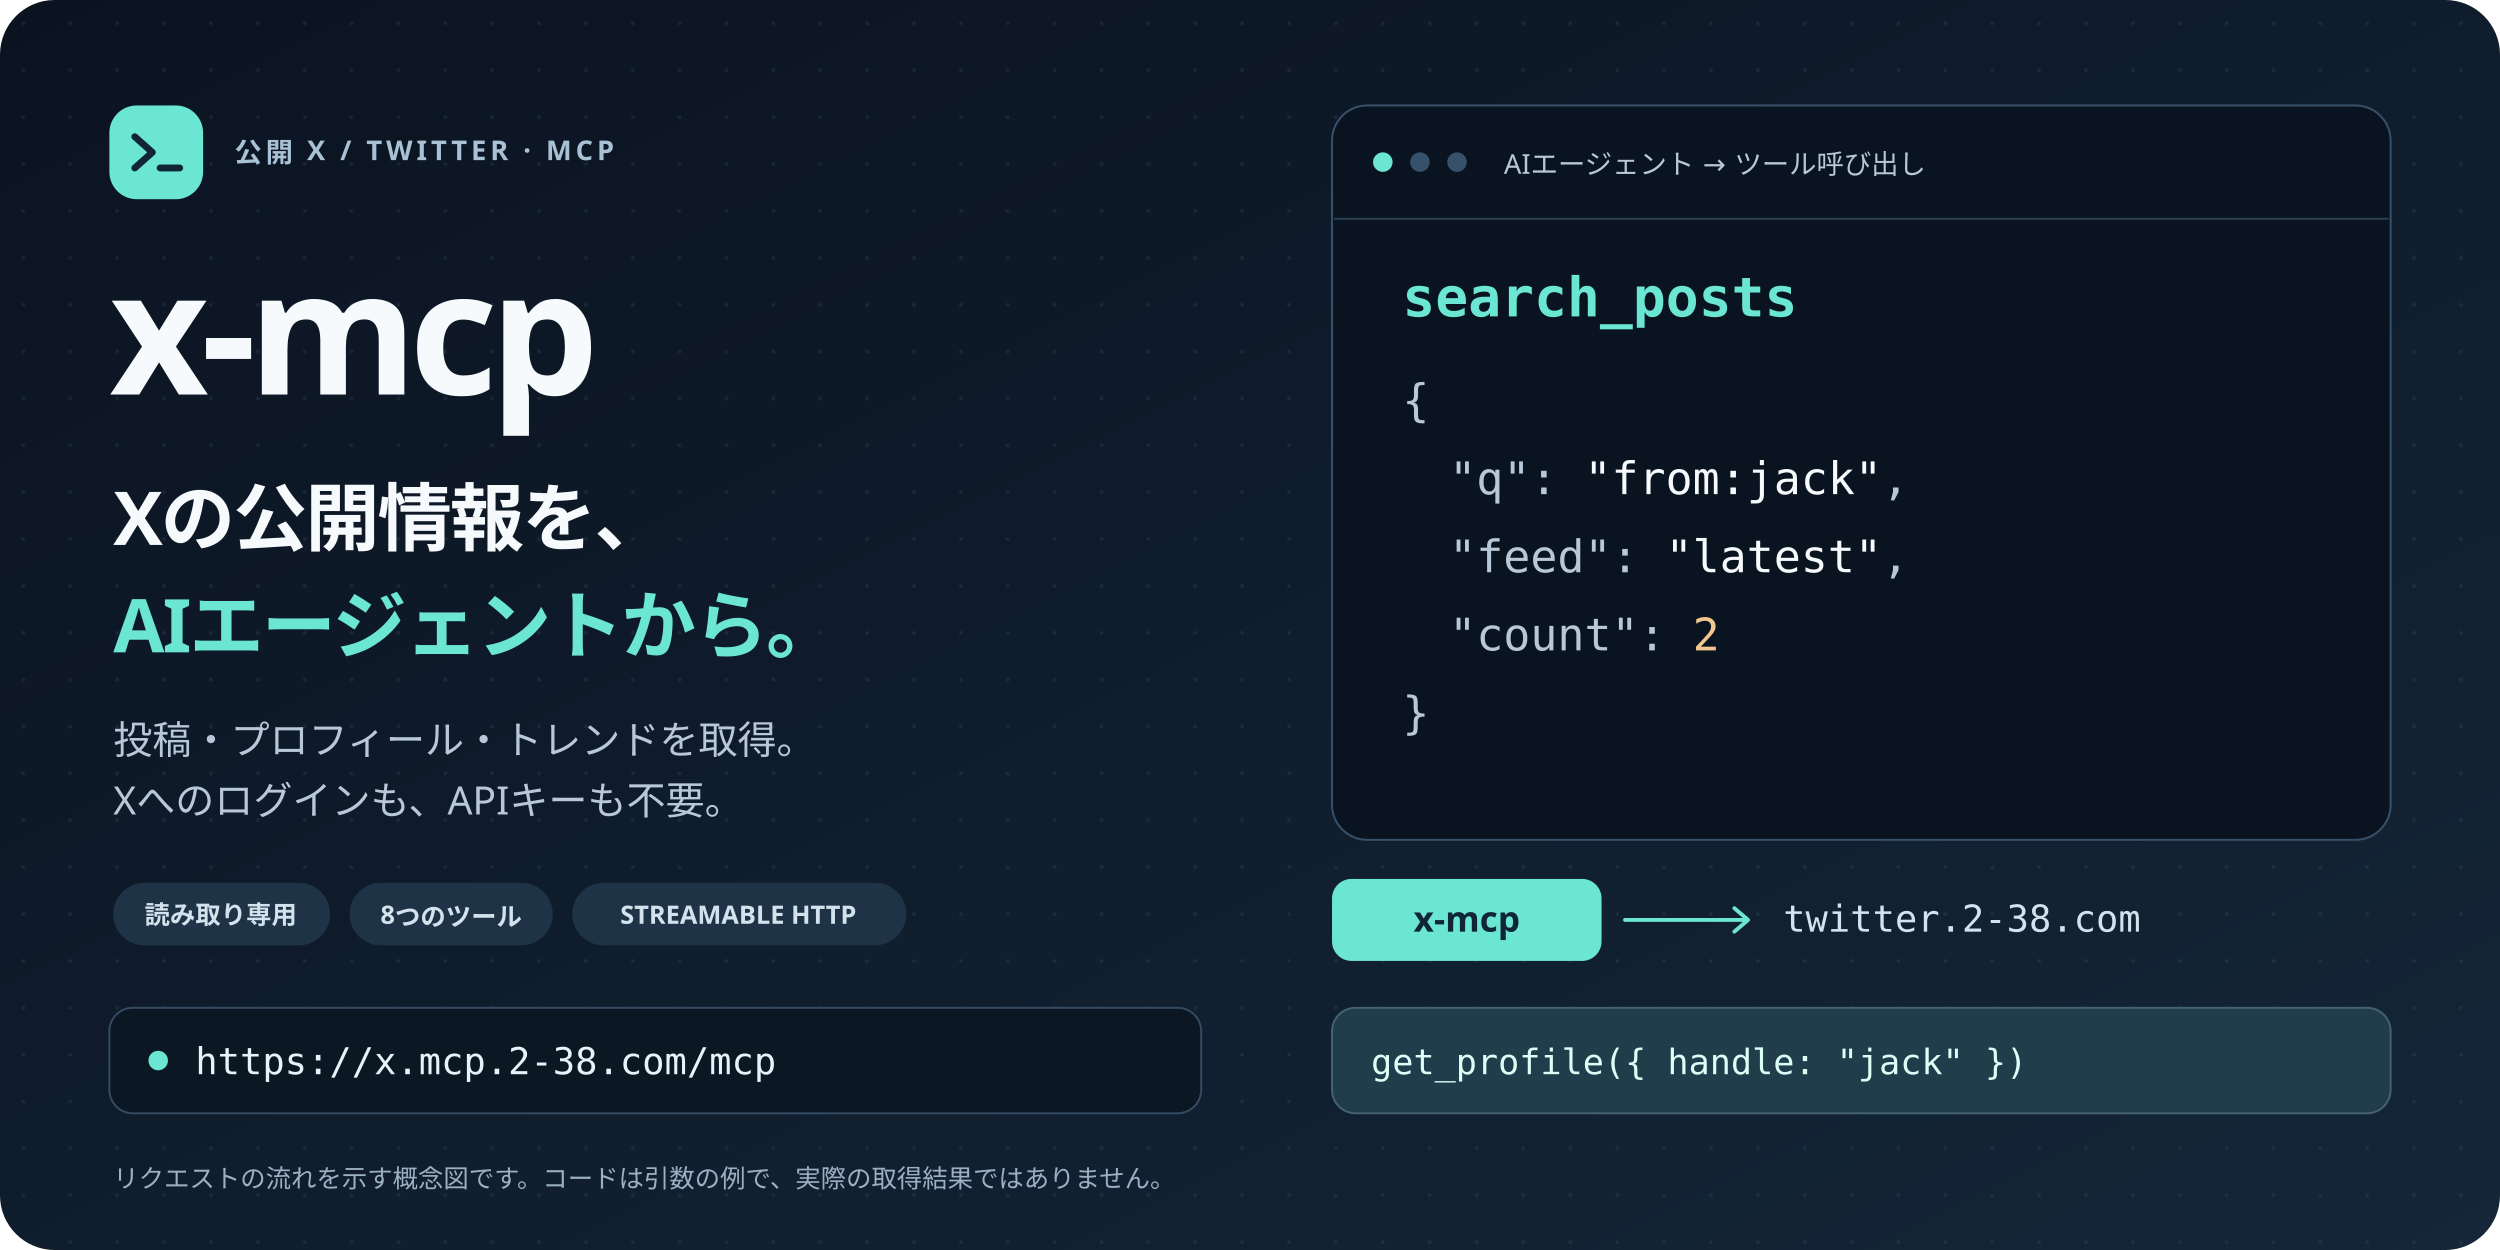
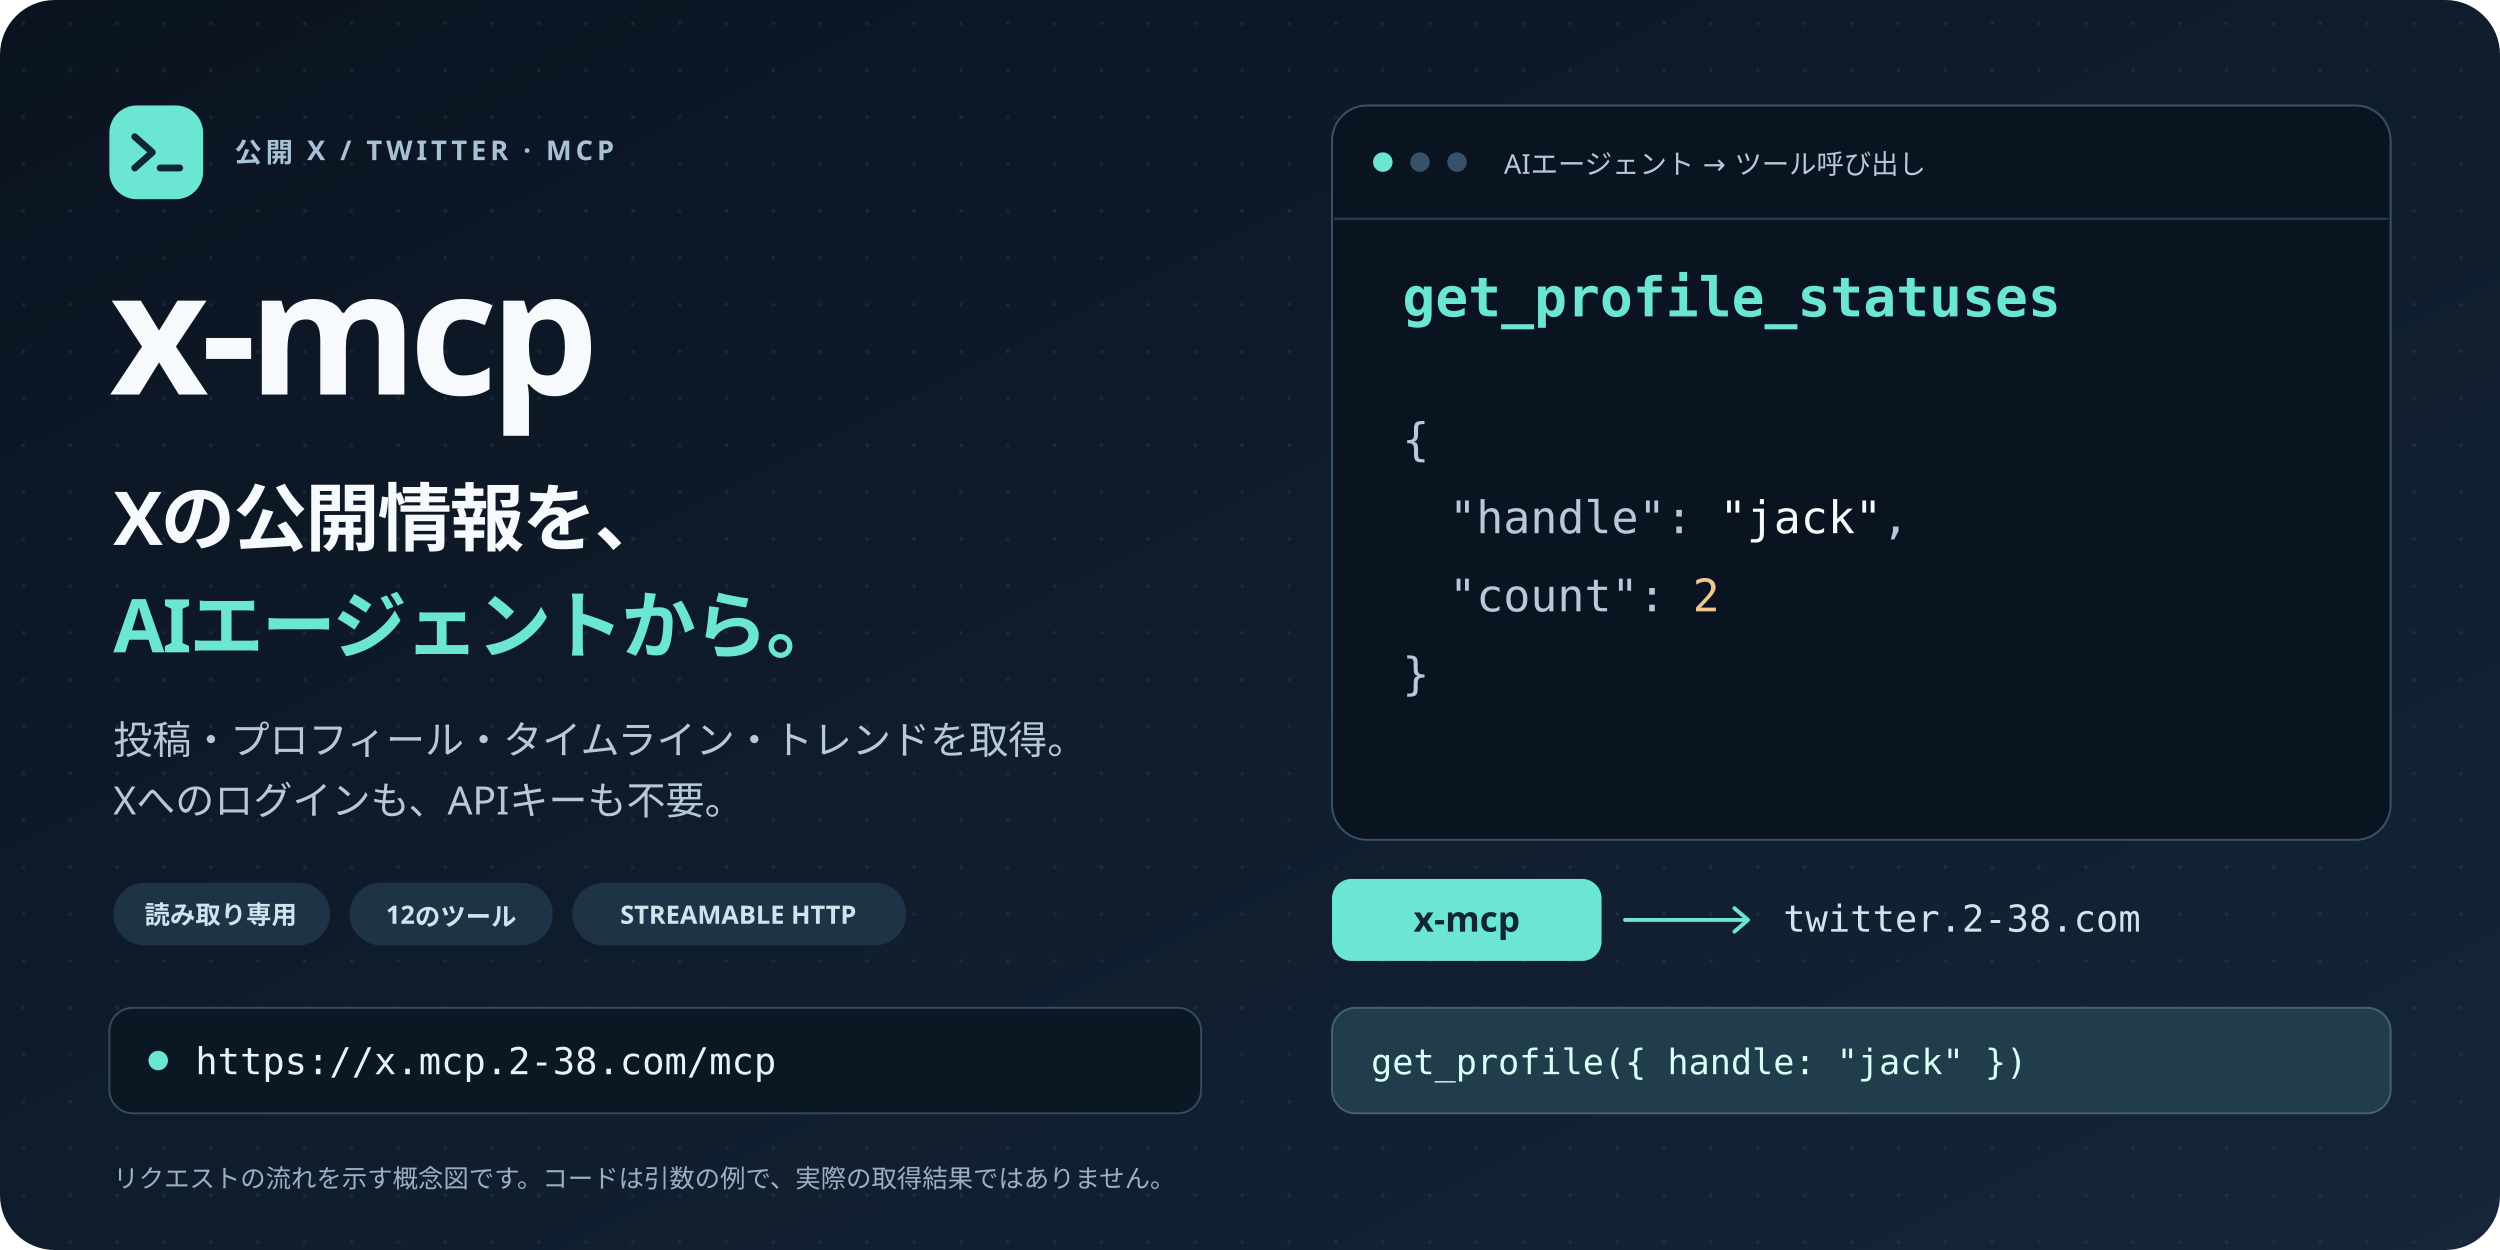
<svg xmlns="http://www.w3.org/2000/svg" width="1280" height="640" viewBox="0 0 1280 640" role="img" aria-labelledby="title desc">
  <defs>
    <linearGradient id="background" x1="0" y1="0" x2="1" y2="1">
      <stop stop-color="#0b1320" />
      <stop offset="1" stop-color="#142638" />
    </linearGradient>
    <pattern id="dots" width="24" height="24" patternUnits="userSpaceOnUse">
      <circle cx="12" cy="12" r="1" fill="#52647b" opacity=".19" />
    </pattern>
  </defs>
  <rect width="1280" height="640" rx="28" fill="url(#background)" />
  <rect width="1280" height="640" rx="28" fill="url(#dots)" />
  <g font-family="'Hiragino Sans', 'Noto Sans JP', 'Yu Gothic', sans-serif">
    <rect x="56" y="54" width="48" height="48" rx="14" fill="#6ae6d3" />
    <path d="M69 70l9 8-9 8m13 0h10" fill="none" stroke="#102536" stroke-width="3.5" stroke-linecap="round" stroke-linejoin="round" />
    <text x="120" y="83" fill="#a8c1d4" font-size="14" font-weight="700" letter-spacing="2">公開 X / TWITTER · MCP</text>
    <text x="56" y="202" fill="#f7fafc" font-size="88" font-weight="750" letter-spacing="-4">x-mcp</text>
    <text x="58" y="279" fill="#f7fafc" font-size="38" font-weight="650" letter-spacing="-1">Xの公開情報を、</text>
    <text x="58" y="334" fill="#6ae6d3" font-size="38" font-weight="650" letter-spacing="-1">AIエージェントから。</text>
-     <text x="58" y="386" fill="#b8c8d8" font-size="20">投稿・プロフィール・トレンドを取得。</text>
+     <text x="58" y="386" fill="#b8c8d8" font-size="20">投稿・プロフィール・タイムライン・トレンドを取得。</text>
    <text x="58" y="417" fill="#b8c8d8" font-size="20">Xへのログインも、APIキーも不要。</text>
    <g font-size="13" font-weight="700" fill="#d2e3ee" text-anchor="middle">
      <rect x="58" y="452" width="111" height="32" rx="16" fill="#1e3446" />
      <text x="113" y="473">読み取り専用</text>
      <rect x="179" y="452" width="104" height="32" rx="16" fill="#1e3446" />
-       <text x="231" y="473">8つのツール</text>
+       <text x="231" y="473">12のツール</text>
      <rect x="293" y="452" width="171" height="32" rx="16" fill="#1e3446" />
      <text x="378" y="473">STREAMABLE HTTP</text>
    </g>
    <rect x="56" y="516" width="559" height="54" rx="12" fill="#0c1724" stroke="#344b61" />
    <circle cx="81" cy="543" r="5" fill="#6ae6d3" />
    <text x="100" y="550" fill="#e5f3fa" font-family="'SFMono-Regular', Consolas, monospace" font-size="19">https://x.mcp.2-38.com/mcp</text>
    <rect x="682" y="54" width="542" height="376" rx="18" fill="#0a1420" stroke="#38516a" />
    <path d="M683 112h540" stroke="#294055" />
    <circle cx="708" cy="83" r="5" fill="#6ae6d3" />
    <circle cx="727" cy="83" r="5" fill="#38516a" />
    <circle cx="746" cy="83" r="5" fill="#38516a" />
    <text x="770" y="89" fill="#b8c8d8" font-size="14">AIエージェント → ツール呼び出し</text>
-     <text x="718" y="162" fill="#6ae6d3" font-family="'SFMono-Regular', Consolas, monospace" font-size="28" font-weight="600">search_posts</text>
+     <text x="718" y="162" fill="#6ae6d3" font-family="'SFMono-Regular', Consolas, monospace" font-size="28" font-weight="600">get_profile_statuses</text>
    <g font-family="'SFMono-Regular', Consolas, monospace" font-size="23">
-       <text x="718" y="213" fill="#b8c8d8">{</text>
-       <text x="742" y="253" fill="#b8c8d8">"q": <tspan fill="#f7fafc">"from:jack"</tspan>,</text>
-       <text x="742" y="293" fill="#b8c8d8">"feed": <tspan fill="#f7fafc">"latest"</tspan>,</text>
-       <text x="742" y="333" fill="#b8c8d8">"count": <tspan fill="#f2c68f">2</tspan>
+       <text x="718" y="233" fill="#b8c8d8">{</text>
+       <text x="742" y="273" fill="#b8c8d8">"handle": <tspan fill="#f7fafc">"jack"</tspan>,</text>
+       <text x="742" y="313" fill="#b8c8d8">"count": <tspan fill="#f2c68f">2</tspan>
      </text>
-       <text x="718" y="373" fill="#b8c8d8">}</text>
+       <text x="718" y="353" fill="#b8c8d8">}</text>
    </g>
    <rect x="682" y="450" width="138" height="42" rx="10" fill="#6ae6d3" />
    <text x="751" y="477" text-anchor="middle" fill="#102536" font-size="18" font-weight="700">x-mcp</text>
    <path d="M832 471h63m-7-6 7 6-7 6" stroke="#6ae6d3" stroke-width="2" fill="none" stroke-linecap="round" stroke-linejoin="round" />
    <text x="913" y="477" fill="#d2e3ee" font-family="'SFMono-Regular', Consolas, monospace" font-size="19">twitter.2-38.com</text>
    <rect x="682" y="516" width="542" height="54" rx="12" fill="#213c4b" stroke="#456273" />
    <text x="702" y="550" fill="#d9fff6" font-family="'SFMono-Regular', Consolas, monospace" font-size="18">get_profile({ handle: "jack" })</text>
    <text x="58" y="608" fill="#9cb0c4" font-size="13">リクエストの流れを示す概念図です。コードは引数の例で、実際の取得結果ではありません。</text>
  </g>
</svg>
